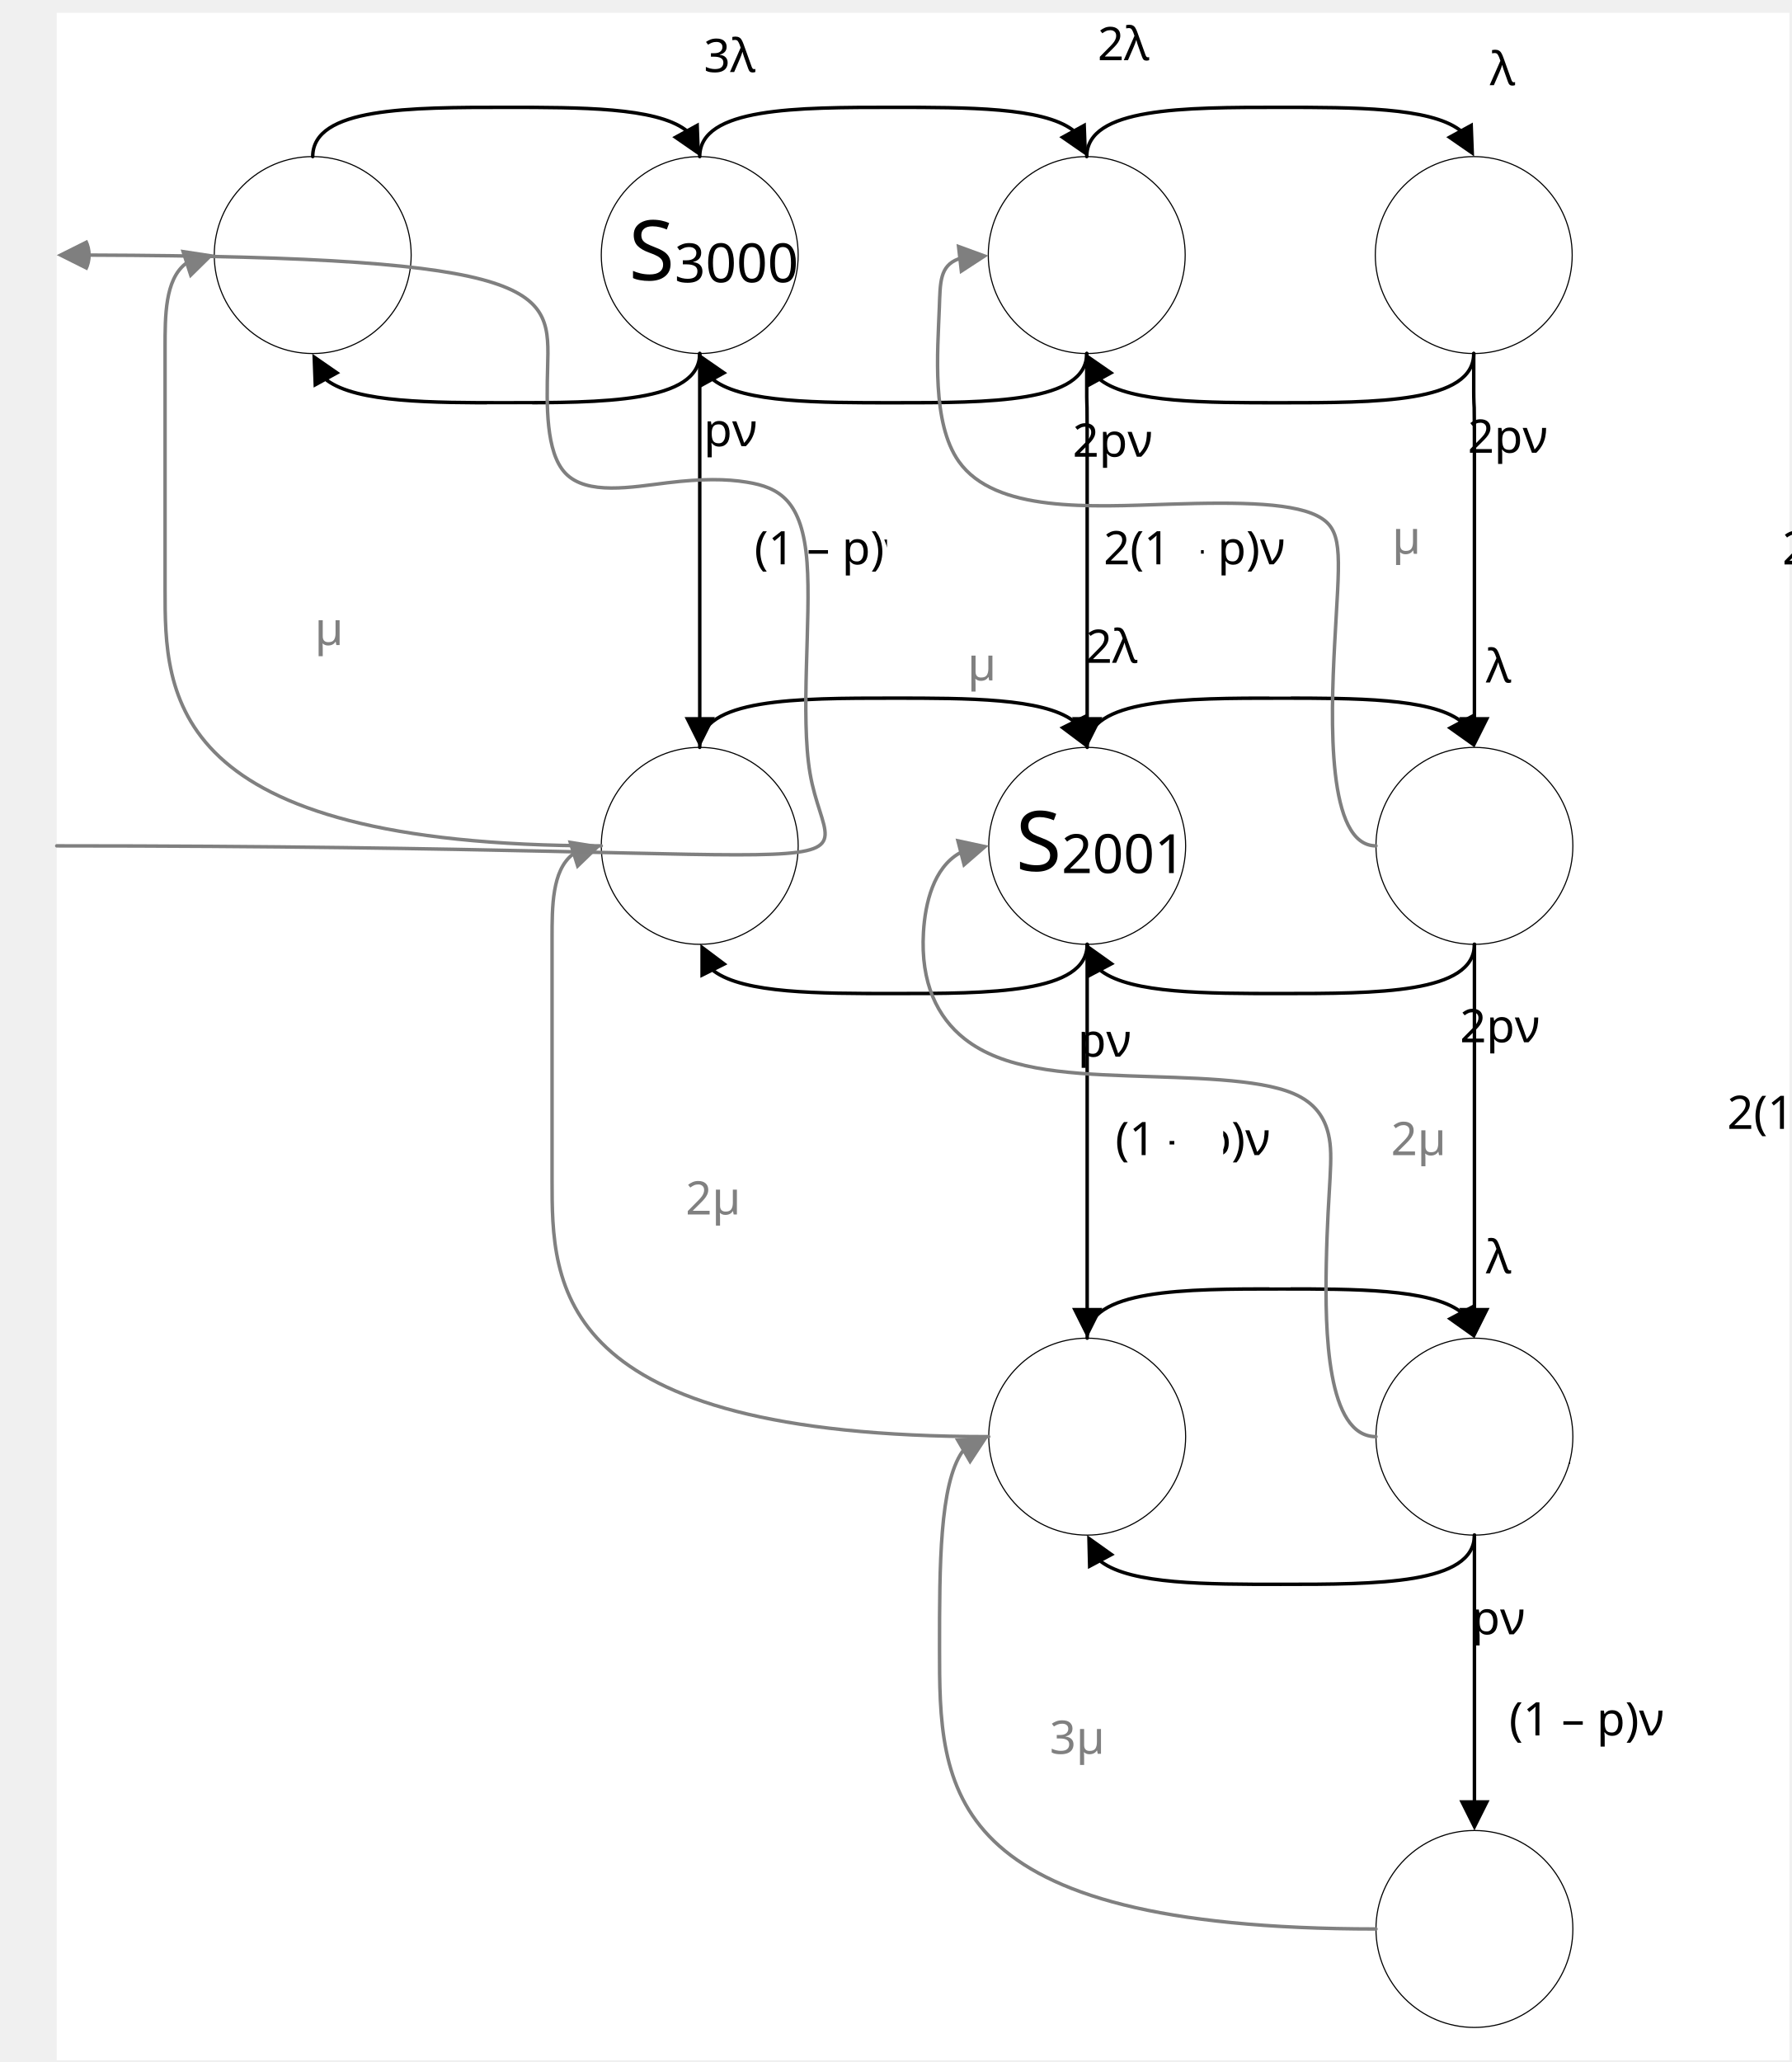
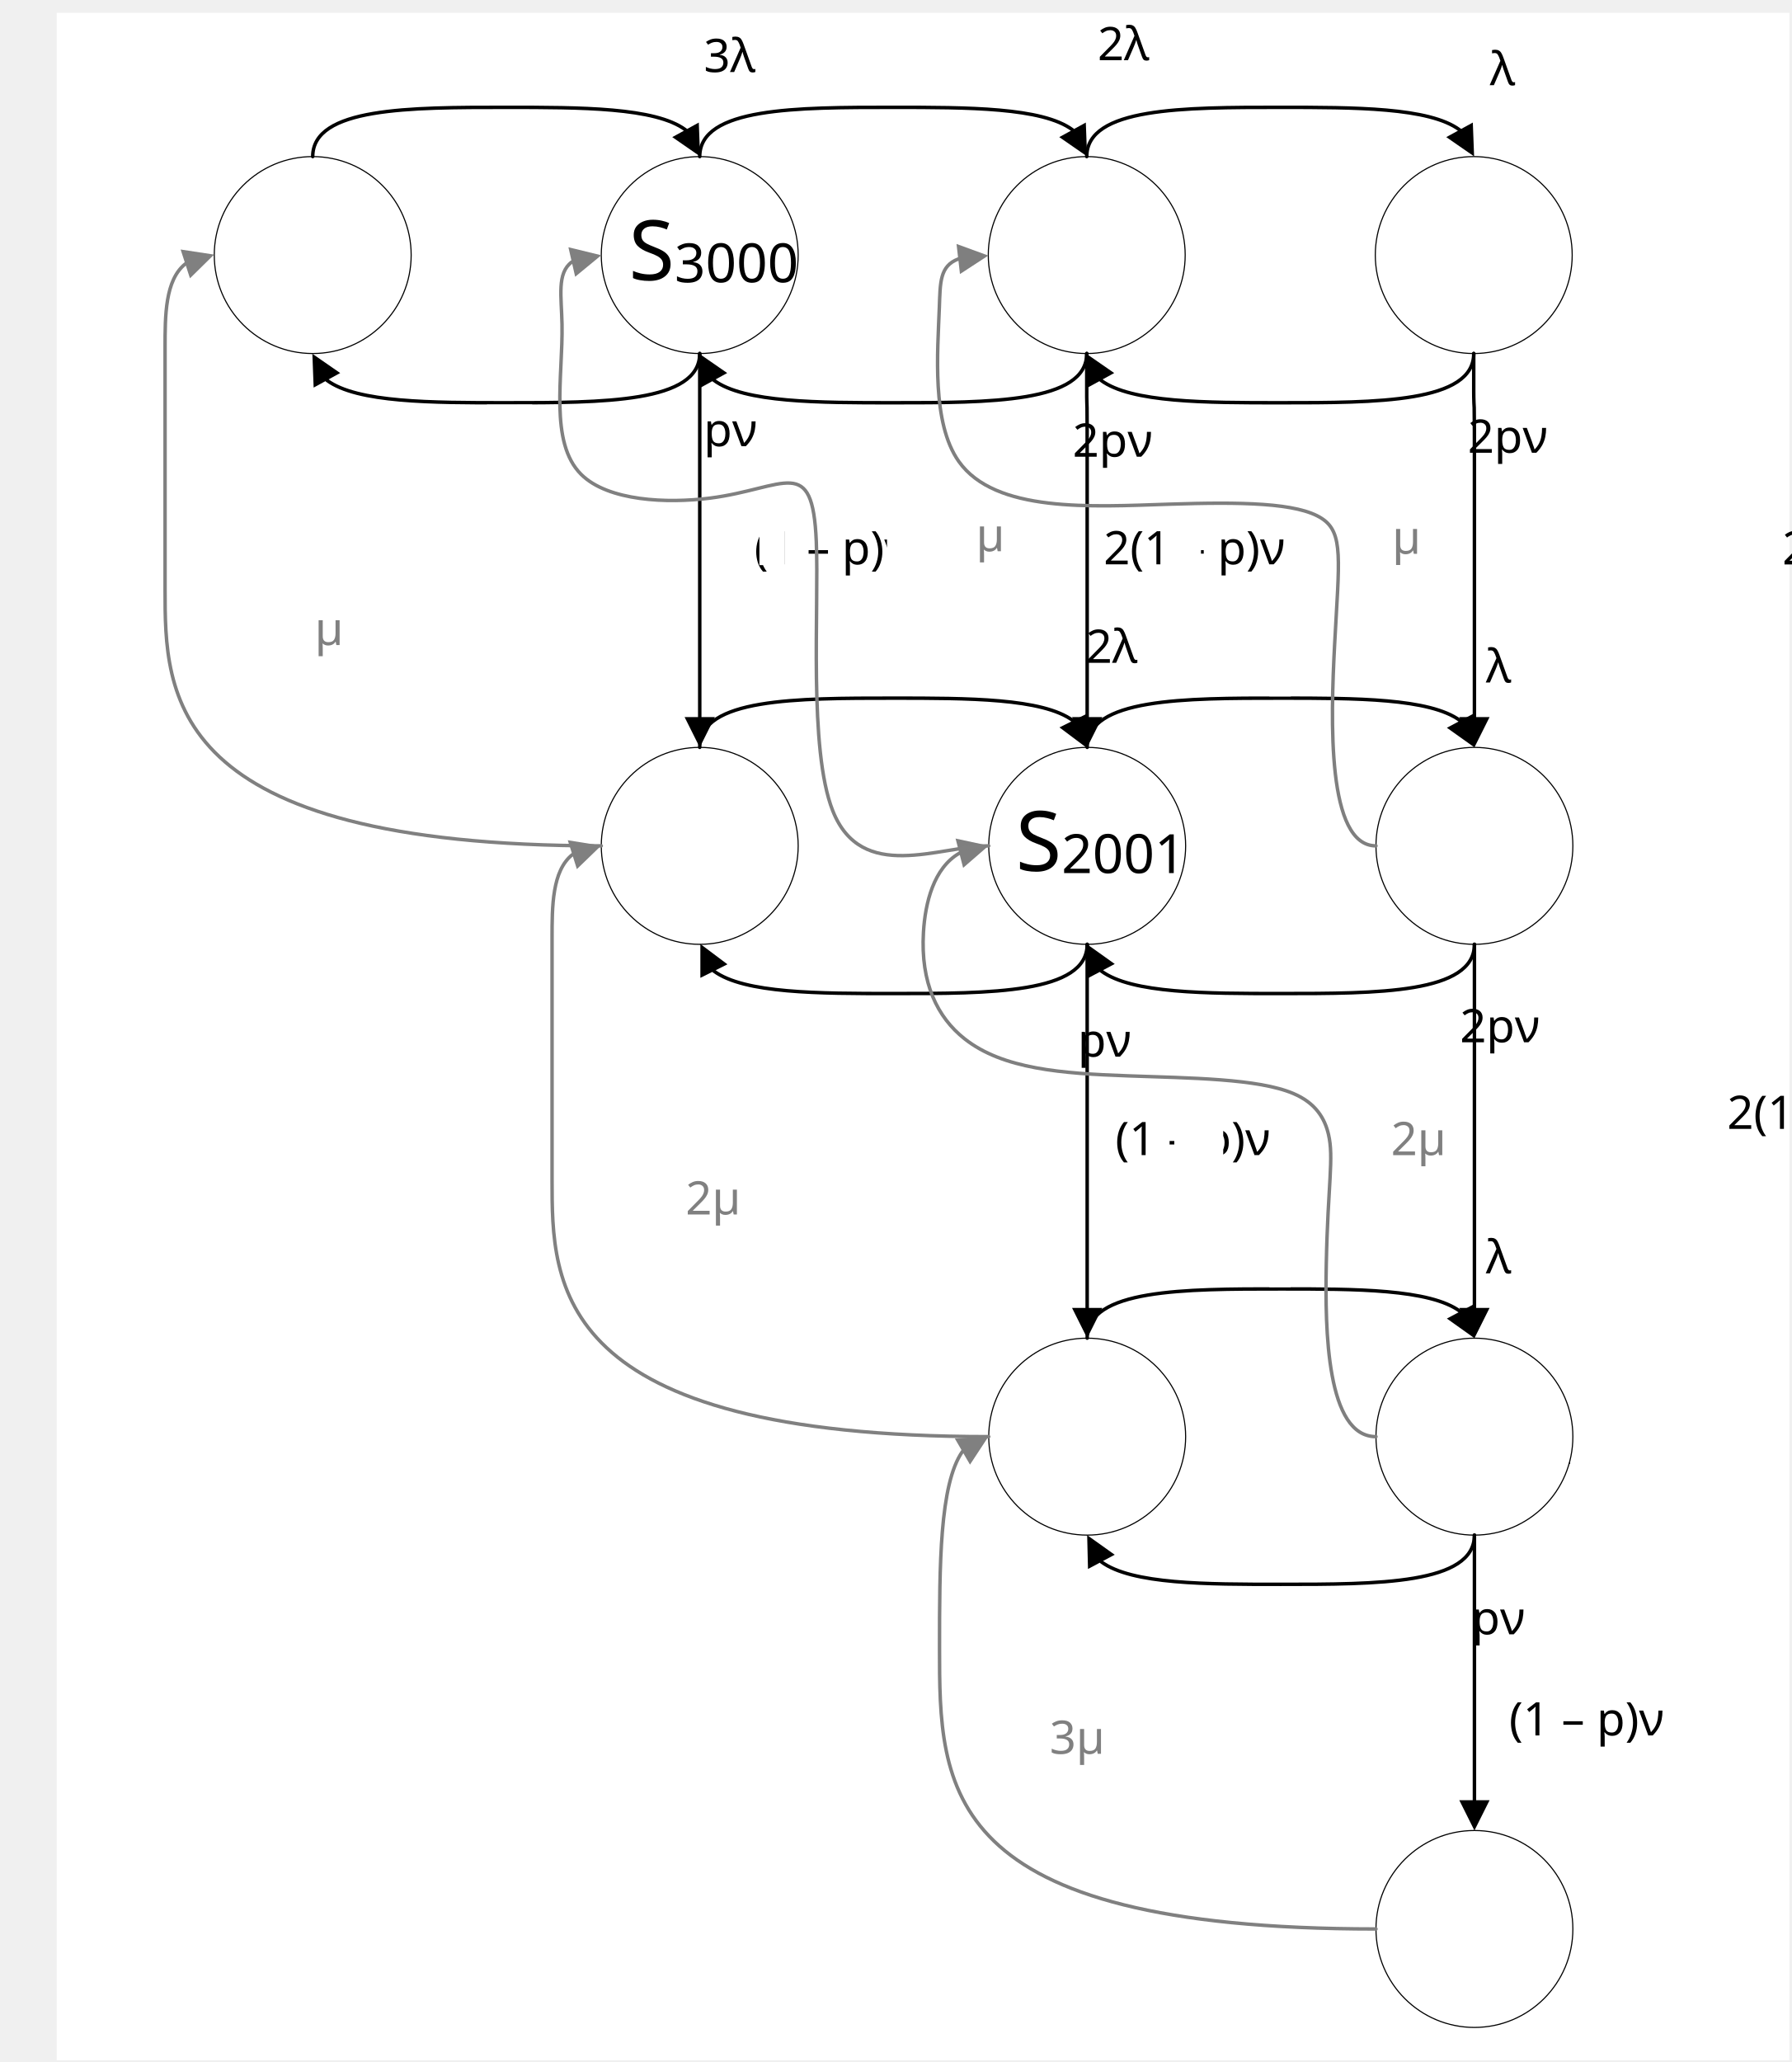
- <svg xmlns="http://www.w3.org/2000/svg" xmlns:ns1="http://schemas.microsoft.com/visio/2003/SVGExtensions/" xmlns:xlink="http://www.w3.org/1999/xlink" width="5.372in" height="6.183in" viewBox="0 0 386.792 445.211" xml:space="preserve" color-interpolation-filters="sRGB" class="st19">
+ <svg xmlns="http://www.w3.org/2000/svg" xmlns:ns1="http://schemas.microsoft.com/visio/2003/SVGExtensions/" xmlns:xlink="http://www.w3.org/1999/xlink" width="5.372in" height="6.183in" viewBox="0 0 386.792 445.211" xml:space="preserve" color-interpolation-filters="sRGB" class="st18">
  <ns1:documentProperties ns1:langID="1049" ns1:metric="true" ns1:viewMarkup="false" />
  <style type="text/css">
	
		.st1 {fill:#ffffff;stroke:none;stroke-linecap:round;stroke-linejoin:round;stroke-width:0.75}
		.st2 {fill:#ffffff;stroke:#000000;stroke-linecap:round;stroke-linejoin:round;stroke-width:0.24}
		.st3 {fill:#000000;fill-opacity:1;stroke:#000000;stroke-opacity:1;stroke-width:0.087}
		.st4 {fill:#000000;font-family:Calibri;font-size:1.5em}
		.st5 {baseline-shift:-32.495%;font-size:0.65em}
		.st6 {marker-end:url(#mrkr4-59);stroke:#000000;stroke-linecap:round;stroke-linejoin:round;stroke-width:0.75}
		.st7 {fill:#000000;fill-opacity:1;stroke:#000000;stroke-opacity:1;stroke-width:0.229}
		.st8 {fill:#ffffff;stroke:none;stroke-linecap:butt;stroke-width:7.2}
		.st9 {fill:#000000;font-family:Calibri;font-size:0.833em}
		.st10 {font-size:1em}
		.st11 {marker-end:url(#mrkr4-105);stroke:#000000;stroke-linecap:round;stroke-linejoin:round;stroke-width:0.75}
		.st12 {fill:#ffffff;stroke:none;stroke-linecap:butt}
		.st13 {marker-end:url(#mrkr4-191);stroke:#808080;stroke-linecap:round;stroke-linejoin:round;stroke-width:0.75}
		.st14 {fill:#808080;fill-opacity:1;stroke:#808080;stroke-opacity:1;stroke-width:0.229}
		.st15 {fill:#808080;font-family:Calibri;font-size:0.833em}
		.st16 {marker-end:url(#mrkr4-221);stroke:#7f7f7f;stroke-linecap:round;stroke-linejoin:round;stroke-width:0.75}
		.st17 {fill:#7f7f7f;fill-opacity:1;stroke:#7f7f7f;stroke-opacity:1;stroke-width:0.229}
- 		.st18 {marker-end:url(#mrkr6-229);stroke:#7f7f7f;stroke-linecap:round;stroke-linejoin:round;stroke-width:0.75}
- 		.st19 {fill:none;fill-rule:evenodd;font-size:12px;overflow:visible;stroke-linecap:square;stroke-miterlimit:3}
+ 		.st18 {fill:none;fill-rule:evenodd;font-size:12px;overflow:visible;stroke-linecap:square;stroke-miterlimit:3}
	
	</style>
  <defs id="Markers">
    <g id="lend4">
      <path d="M 2 1 L 0 0 L 2 -1 L 2 1 " style="stroke:none" />
    </g>
    <marker id="mrkr4-6" class="st3" ns1:arrowType="4" ns1:arrowSize="2" ns1:setback="23" refX="-23" orient="auto" markerUnits="strokeWidth" overflow="visible">
      <use xlink:href="#lend4" transform="scale(-11.5,-11.5) " />
    </marker>
    <marker id="mrkr4-59" class="st7" ns1:arrowType="4" ns1:arrowSize="2" ns1:setback="8.24" refX="-8.24" orient="auto" markerUnits="strokeWidth" overflow="visible">
      <use xlink:href="#lend4" transform="scale(-4.36,-4.36) " />
    </marker>
    <marker id="mrkr4-105" class="st7" ns1:arrowType="4" ns1:arrowSize="2" ns1:setback="8.72" refX="-8.72" orient="auto" markerUnits="strokeWidth" overflow="visible">
      <use xlink:href="#lend4" transform="scale(-4.36,-4.36) " />
    </marker>
    <marker id="mrkr4-191" class="st14" ns1:arrowType="4" ns1:arrowSize="2" ns1:setback="8.24" refX="-8.24" orient="auto" markerUnits="strokeWidth" overflow="visible">
      <use xlink:href="#lend4" transform="scale(-4.36,-4.36) " />
    </marker>
    <marker id="mrkr4-221" class="st17" ns1:arrowType="4" ns1:arrowSize="2" ns1:setback="8.24" refX="-8.24" orient="auto" markerUnits="strokeWidth" overflow="visible">
      <use xlink:href="#lend4" transform="scale(-4.36,-4.36) " />
    </marker>
-     <g id="lend6">
-       <path d="M 2 1 L 0 0 L 2.012 -1.006 C 2.329 -0.373 2.329 0.373 2.012 1.006 " style="stroke:none" />
-     </g>
-     <marker id="mrkr6-229" class="st17" ns1:arrowType="6" ns1:arrowSize="2" ns1:setback="9.33" refX="-9.33" orient="auto" markerUnits="strokeWidth" overflow="visible">
-       <use xlink:href="#lend6" transform="scale(-4.36,-4.36) " />
-     </marker>
  </defs>
  <g ns1:mID="0" ns1:index="1" ns1:groupContext="foregroundPage">
    <ns1:pageProperties ns1:drawingScale="0.0393701" ns1:pageScale="0.0393701" ns1:drawingUnits="24" ns1:shadowOffsetX="8.50394" ns1:shadowOffsetY="-8.50394" />
    <ns1:layer ns1:name="Соединительная линия" ns1:index="0" />
    <ns1:layer ns1:name="Блок-схема" ns1:index="1" />
    <g id="shape118-1" ns1:mID="118" ns1:groupContext="shape" transform="translate(12.2441,-0.375)">
      <rect x="0" y="3.148" width="374.173" height="442.063" class="st1" />
    </g>
    <g id="shape1-3" ns1:mID="1" ns1:groupContext="shape" ns1:layerMember="0;1" transform="translate(129.834,-368.879)">
      <ns1:userDefs>
        <ns1:ud ns1:nameU="visVersion" ns1:prompt="" ns1:val="VT0(15):26" />
      </ns1:userDefs>
      <ns1:textBlock ns1:margins="rect(2,2,2,2)" ns1:tabSpace="42.5197" />
      <ns1:textRect cx="21.26" cy="423.952" width="42.52" height="42.52" />
      <path d="M0 423.95 A21.26 21.26 0 0 1 42.52 423.95 A21.26 21.26 0 1 1 0 423.95 Z" class="st2" />
      <text x="5.27" y="429.35" class="st4" ns1:langID="1033">
        <ns1:paragraph ns1:horizAlign="1" />
        <ns1:tabList />S<tspan dy="-0.284em" class="st5" ns1:langID="1049" ns1:baseFontSize="18">2100</tspan>
      </text>
    </g>
    <g id="shape2-9" ns1:mID="2" ns1:groupContext="shape" ns1:layerMember="0;1" transform="translate(213.407,-368.879)">
      <ns1:userDefs>
        <ns1:ud ns1:nameU="visVersion" ns1:prompt="" ns1:val="VT0(15):26" />
      </ns1:userDefs>
      <ns1:textBlock ns1:margins="rect(2,2,2,2)" ns1:tabSpace="42.5197" />
      <ns1:textRect cx="21.26" cy="423.952" width="42.52" height="42.52" />
      <path d="M0 423.95 A21.26 21.26 0 0 1 42.52 423.95 A21.26 21.26 0 1 1 0 423.95 Z" class="st2" />
      <text x="5.27" y="429.35" class="st4" ns1:langID="1033">
        <ns1:paragraph ns1:horizAlign="1" />
        <ns1:tabList />S<tspan dy="-0.284em" class="st5" ns1:langID="1049" ns1:baseFontSize="18">1200</tspan>
      </text>
    </g>
    <g id="shape3-14" ns1:mID="3" ns1:groupContext="shape" ns1:layerMember="0;1" transform="translate(46.2598,-368.879)">
      <ns1:userDefs>
        <ns1:ud ns1:nameU="visVersion" ns1:prompt="" ns1:val="VT0(15):26" />
      </ns1:userDefs>
      <ns1:textBlock ns1:margins="rect(2,2,2,2)" ns1:tabSpace="42.5197" />
      <ns1:textRect cx="21.26" cy="423.952" width="42.52" height="42.52" />
      <path d="M0 423.95 A21.26 21.26 0 0 1 42.52 423.95 A21.26 21.26 0 1 1 0 423.95 Z" class="st2" />
      <text x="5.27" y="429.35" class="st4" ns1:langID="1033">
        <ns1:paragraph ns1:horizAlign="1" />
        <ns1:tabList />S<tspan dy="-0.284em" class="st5" ns1:langID="1049" ns1:baseFontSize="18">3000</tspan>
      </text>
    </g>
    <g id="shape6-19" ns1:mID="6" ns1:groupContext="shape" ns1:layerMember="0;1" transform="translate(296.981,-368.879)">
      <ns1:userDefs>
        <ns1:ud ns1:nameU="visVersion" ns1:prompt="" ns1:val="VT0(15):26" />
      </ns1:userDefs>
      <ns1:textBlock ns1:margins="rect(2,2,2,2)" ns1:tabSpace="42.5197" />
      <ns1:textRect cx="21.26" cy="423.952" width="42.52" height="42.52" />
      <path d="M0 423.95 A21.26 21.26 0 0 1 42.52 423.95 A21.26 21.26 0 1 1 0 423.95 Z" class="st2" />
      <text x="5.27" y="429.35" class="st4" ns1:langID="1033">
        <ns1:paragraph ns1:horizAlign="1" />
        <ns1:tabList />S<tspan dy="-0.284em" class="st5" ns1:langID="1049" ns1:baseFontSize="18">0210</tspan>
      </text>
    </g>
    <g id="shape49-24" ns1:mID="49" ns1:groupContext="shape" ns1:layerMember="0;1" transform="translate(213.504,-241.32)">
      <ns1:userDefs>
        <ns1:ud ns1:nameU="visVersion" ns1:prompt="" ns1:val="VT0(15):26" />
      </ns1:userDefs>
      <ns1:textBlock ns1:margins="rect(2,2,2,2)" ns1:tabSpace="42.5197" />
      <ns1:textRect cx="21.26" cy="423.952" width="42.52" height="42.52" />
      <path d="M0 423.95 A21.26 21.26 0 0 1 42.52 423.95 A21.26 21.26 0 1 1 0 423.95 Z" class="st2" />
      <text x="5.27" y="429.35" class="st4" ns1:langID="1033">
        <ns1:paragraph ns1:horizAlign="1" />
        <ns1:tabList />S<tspan dy="-0.284em" class="st5" ns1:langID="1049" ns1:baseFontSize="18">1101</tspan>
      </text>
    </g>
    <g id="shape50-29" ns1:mID="50" ns1:groupContext="shape" ns1:layerMember="0;1" transform="translate(297.126,-241.32)">
      <ns1:userDefs>
        <ns1:ud ns1:nameU="visVersion" ns1:prompt="" ns1:val="VT0(15):26" />
      </ns1:userDefs>
      <ns1:textBlock ns1:margins="rect(2,2,2,2)" ns1:tabSpace="42.5197" />
      <ns1:textRect cx="21.26" cy="423.952" width="42.52" height="42.52" />
      <path d="M0 423.95 A21.26 21.26 0 0 1 42.52 423.95 A21.26 21.26 0 1 1 0 423.95 Z" class="st2" />
      <text x="5.27" y="429.35" class="st4" ns1:langID="1033">
        <ns1:paragraph ns1:horizAlign="1" />
        <ns1:tabList />S<tspan dy="-0.284em" class="st5" ns1:langID="1049" ns1:baseFontSize="18">0201</tspan>
      </text>
    </g>
    <g id="shape51-34" ns1:mID="51" ns1:groupContext="shape" ns1:layerMember="0;1" transform="translate(129.834,-241.32)">
      <ns1:userDefs>
        <ns1:ud ns1:nameU="visVersion" ns1:prompt="" ns1:val="VT0(15):26" />
      </ns1:userDefs>
      <ns1:textBlock ns1:margins="rect(2,2,2,2)" ns1:tabSpace="42.5197" />
      <ns1:textRect cx="21.26" cy="423.952" width="42.52" height="42.52" />
      <path d="M0 423.95 A21.26 21.26 0 0 1 42.52 423.95 A21.26 21.26 0 1 1 0 423.95 Z" class="st2" />
      <text x="5.27" y="429.35" class="st4" ns1:langID="1033">
        <ns1:paragraph ns1:horizAlign="1" />
        <ns1:tabList />S<tspan dy="-0.284em" class="st5" ns1:langID="1049" ns1:baseFontSize="18">2001</tspan>
      </text>
    </g>
    <g id="shape56-39" ns1:mID="56" ns1:groupContext="shape" ns1:layerMember="0;1" transform="translate(213.504,-113.761)">
      <ns1:userDefs>
        <ns1:ud ns1:nameU="visVersion" ns1:prompt="" ns1:val="VT0(15):26" />
      </ns1:userDefs>
      <ns1:textBlock ns1:margins="rect(2,2,2,2)" ns1:tabSpace="42.5197" />
      <ns1:textRect cx="21.26" cy="423.952" width="42.52" height="42.52" />
      <path d="M0 423.95 A21.26 21.26 0 0 1 42.52 423.95 A21.26 21.26 0 1 1 0 423.95 Z" class="st2" />
      <text x="5.27" y="429.35" class="st4" ns1:langID="1033">
        <ns1:paragraph ns1:horizAlign="1" />
        <ns1:tabList />S<tspan dy="-0.284em" class="st5" ns1:langID="1049" ns1:baseFontSize="18">1002</tspan>
      </text>
    </g>
    <g id="shape57-44" ns1:mID="57" ns1:groupContext="shape" ns1:layerMember="0;1" transform="translate(297.126,-113.761)">
      <ns1:userDefs>
        <ns1:ud ns1:nameU="visVersion" ns1:prompt="" ns1:val="VT0(15):26" />
      </ns1:userDefs>
      <ns1:textBlock ns1:margins="rect(2,2,2,2)" ns1:tabSpace="42.5197" />
      <ns1:textRect cx="21.26" cy="423.952" width="42.52" height="42.52" />
      <path d="M0 423.95 A21.26 21.26 0 0 1 42.52 423.95 A21.26 21.26 0 1 1 0 423.95 Z" class="st2" />
      <text x="5.27" y="429.35" class="st4" ns1:langID="1033">
        <ns1:paragraph ns1:horizAlign="1" />
        <ns1:tabList />S<tspan dy="-0.284em" class="st5" ns1:langID="1049" ns1:baseFontSize="18">0102</tspan>
      </text>
    </g>
    <g id="shape60-49" ns1:mID="60" ns1:groupContext="shape" ns1:layerMember="0;1" transform="translate(297.126,-7.46161)">
      <ns1:userDefs>
        <ns1:ud ns1:nameU="visVersion" ns1:prompt="" ns1:val="VT0(15):26" />
      </ns1:userDefs>
      <ns1:textBlock ns1:margins="rect(2,2,2,2)" ns1:tabSpace="42.5197" />
      <ns1:textRect cx="21.26" cy="423.952" width="42.52" height="42.52" />
      <path d="M0 423.95 A21.26 21.26 0 0 1 42.52 423.95 A21.26 21.26 0 1 1 0 423.95 Z" class="st2" />
      <text x="5.27" y="429.35" class="st4" ns1:langID="1033">
        <ns1:paragraph ns1:horizAlign="1" />
        <ns1:tabList />S<tspan dy="-0.284em" class="st5" ns1:langID="1049" ns1:baseFontSize="18">0003</tspan>
      </text>
    </g>
    <g id="shape62-54" ns1:mID="62" ns1:groupContext="shape" ns1:layerMember="0" transform="translate(67.5197,-404.312)">
      <ns1:textBlock ns1:margins="rect(4,4,4,4)" ns1:tabSpace="42.5197" />
      <ns1:textRect cx="42.52" cy="416.865" width="50" height="20.004" />
      <path d="M0 438.12 C0 427.49 20.89 427.49 41.79 427.49 C57.87 427.49 73.96 427.49 80.51 432.35 L80.68 432.66" class="st6" />
      <rect ns1:rectContext="textBkgnd" x="37.671" y="410.865" width="9.697" height="12" class="st8" />
      <text x="37.67" y="419.87" class="st9" ns1:langID="1049">
        <ns1:paragraph ns1:horizAlign="1" />
        <ns1:tabList />3λ </text>
    </g>
    <g id="shape63-62" ns1:mID="63" ns1:groupContext="shape" ns1:layerMember="0" transform="translate(151.093,-404.312)">
      <ns1:textBlock ns1:margins="rect(4,4,4,4)" ns1:tabSpace="42.5197" />
      <ns1:textRect cx="43.985" cy="414.314" width="50" height="20.004" />
      <path d="M0 438.12 C0 427.49 20.89 427.49 41.79 427.49 C57.87 427.49 73.96 427.49 80.51 432.35 L80.68 432.66" class="st6" />
      <rect ns1:rectContext="textBkgnd" x="39.137" y="408.314" width="9.697" height="12" class="st8" />
      <text x="39.14" y="417.31" class="st9" ns1:langID="1049">
        <ns1:paragraph ns1:horizAlign="1" />
        <ns1:tabList />2λ </text>
    </g>
    <g id="shape64-69" ns1:mID="64" ns1:groupContext="shape" ns1:layerMember="0" transform="translate(234.667,-404.312)">
      <ns1:textBlock ns1:margins="rect(4,4,4,4)" ns1:tabSpace="42.5197" />
      <ns1:textRect cx="42.616" cy="419.7" width="50" height="20.004" />
      <path d="M0 438.12 C-0 427.49 20.89 427.49 41.79 427.49 C57.87 427.49 73.96 427.49 80.51 432.35 L80.68 432.66" class="st6" />
      <rect ns1:rectContext="textBkgnd" x="40.302" y="413.7" width="4.629" height="12" class="st8" />
      <text x="40.3" y="422.7" class="st9" ns1:langID="1049">
        <ns1:paragraph ns1:horizAlign="1" />
        <ns1:tabList />λ </text>
    </g>
    <g id="shape65-76" ns1:mID="65" ns1:groupContext="shape" ns1:layerMember="0" transform="translate(318.241,-361.792)">
      <ns1:textBlock ns1:margins="rect(4,4,4,4)" ns1:tabSpace="42.5197" />
      <ns1:textRect cx="-40.674" cy="456.55" width="50" height="20.004" />
      <path d="M0 438.12 C-0 448.75 -20.89 448.75 -41.79 448.75 C-57.87 448.75 -73.96 448.75 -80.51 443.9 L-80.68 443.59" class="st6" />
      <rect ns1:rectContext="textBkgnd" x="-48.079" y="450.55" width="14.81" height="12" class="st8" />
      <text x="-48.08" y="459.55" class="st9" ns1:langID="1033">
        <ns1:paragraph ns1:horizAlign="1" />
        <ns1:tabList />2p<tspan class="st10" ns1:langID="1049">ν</tspan>
      </text>
    </g>
    <g id="shape66-84" ns1:mID="66" ns1:groupContext="shape" ns1:layerMember="0" transform="translate(234.667,-361.792)">
      <ns1:textBlock ns1:margins="rect(4,4,4,4)" ns1:tabSpace="42.5197" />
      <ns1:textRect cx="-42.423" cy="457.4" width="50" height="20.004" />
      <path d="M0 438.12 C0 448.75 -20.89 448.75 -41.79 448.75 C-57.87 448.75 -73.96 448.75 -80.51 443.9 L-80.68 443.59" class="st6" />
      <rect ns1:rectContext="textBkgnd" x="-49.828" y="451.401" width="14.81" height="12" class="st8" />
      <text x="-49.83" y="460.4" class="st9" ns1:langID="1033">
        <ns1:paragraph ns1:horizAlign="1" />
        <ns1:tabList />2p<tspan class="st10" ns1:langID="1049">ν</tspan>
      </text>
    </g>
    <g id="shape67-92" ns1:mID="67" ns1:groupContext="shape" ns1:layerMember="0" transform="translate(151.093,-361.792)">
      <ns1:textBlock ns1:margins="rect(4,4,4,4)" ns1:tabSpace="42.5197" />
      <ns1:textRect cx="-41.054" cy="455.133" width="50" height="20.004" />
      <path d="M0 438.12 C-0 448.75 -20.89 448.75 -41.79 448.75 C-57.87 448.75 -73.96 448.75 -80.51 443.9 L-80.68 443.59" class="st6" />
      <rect ns1:rectContext="textBkgnd" x="-45.925" y="449.133" width="9.741" height="12" class="st8" />
      <text x="-45.92" y="458.13" class="st9" ns1:langID="1033">
        <ns1:paragraph ns1:horizAlign="1" />
        <ns1:tabList />p<tspan class="st10" ns1:langID="1049">ν</tspan>
      </text>
    </g>
    <g id="shape68-100" ns1:mID="68" ns1:groupContext="shape" ns1:layerMember="0" transform="translate(311.227,-368.879)">
      <ns1:textBlock ns1:margins="rect(4,4,4,4)" ns1:tabSpace="42.5197" />
      <ns1:textRect cx="44.582" cy="487.748" width="50" height="20.004" />
      <path d="M7.01 445.21 C7.01 450.53 7.01 452.3 7.01 453.39 C7.01 453.94 7.01 454.32 7.02 454.63 C7.03 455.84 7.07 455.84        7.11 456.92 C7.16 458.82 7.16 464.03 7.16 469.57 C7.16 479.97 7.16 491.54 7.16 523.71" class="st11" />
      <rect ns1:rectContext="textBkgnd" x="26.86" y="481.748" width="35.444" height="12" class="st8" />
      <text x="26.86" y="490.75" class="st9" ns1:langID="1033">
        <ns1:paragraph ns1:horizAlign="1" />
        <ns1:tabList />2(1 – p)<tspan class="st10" ns1:langID="1049">ν</tspan>
      </text>
    </g>
    <g id="shape69-109" ns1:mID="69" ns1:groupContext="shape" ns1:layerMember="0" transform="translate(311.299,-241.32)">
      <ns1:textBlock ns1:margins="rect(4,4,4,4)" ns1:tabSpace="42.5197" />
      <ns1:textRect cx="32.598" cy="482.062" width="50" height="20.004" />
      <path d="M7.09 445.21 C7.09 464.47 7.09 501.17 7.09 523.71" class="st11" />
      <rect ns1:rectContext="textBkgnd" x="14.876" y="476.062" width="35.444" height="12" class="st8" />
      <text x="14.88" y="485.06" class="st9" ns1:langID="1033">
        <ns1:paragraph ns1:horizAlign="1" />
        <ns1:tabList />2(1 – p)<tspan class="st10" ns1:langID="1049">ν</tspan>
      </text>
    </g>
    <g id="shape70-117" ns1:mID="70" ns1:groupContext="shape" ns1:layerMember="0" transform="translate(234.764,-276.753)">
      <ns1:textBlock ns1:margins="rect(4,4,4,4)" ns1:tabSpace="42.5197" />
      <ns1:textRect cx="41.669" cy="421.117" width="50" height="20.004" />
      <path d="M0 438.12 C0 427.49 20.91 427.49 41.81 427.49 C57.91 427.49 74 427.49 80.56 432.35 L80.73 432.67" class="st6" />
      <rect ns1:rectContext="textBkgnd" x="39.355" y="415.117" width="4.629" height="12" class="st12" />
      <text x="39.35" y="424.12" class="st9" ns1:langID="1049">
        <ns1:paragraph ns1:horizAlign="1" />
        <ns1:tabList />λ </text>
    </g>
    <g id="shape71-124" ns1:mID="71" ns1:groupContext="shape" ns1:layerMember="0" transform="translate(318.386,-234.233)">
      <ns1:textBlock ns1:margins="rect(4,4,4,4)" ns1:tabSpace="42.5197" />
      <ns1:textRect cx="-42.52" cy="456.267" width="50" height="20.004" />
      <path d="M0 438.12 C0 448.75 -20.91 448.75 -41.81 448.75 C-57.91 448.75 -74 448.75 -80.56 443.9 L-80.73 443.58" class="st6" />
      <rect ns1:rectContext="textBkgnd" x="-49.925" y="450.267" width="14.81" height="12" class="st8" />
      <text x="-49.92" y="459.27" class="st9" ns1:langID="1033">
        <ns1:paragraph ns1:horizAlign="1" />
        <ns1:tabList />2p<tspan class="st10" ns1:langID="1049">ν</tspan>
      </text>
    </g>
    <g id="shape72-132" ns1:mID="72" ns1:groupContext="shape" ns1:layerMember="0" transform="translate(151.093,-276.753)">
      <ns1:textBlock ns1:margins="rect(4,4,4,4)" ns1:tabSpace="42.5197" />
      <ns1:textRect cx="41.434" cy="416.865" width="50" height="20.004" />
      <path d="M0 438.12 C0 427.49 20.92 427.49 41.84 427.49 C57.94 427.49 74.05 427.49 80.61 432.35 L80.77 432.67" class="st6" />
      <rect ns1:rectContext="textBkgnd" x="36.586" y="410.865" width="9.697" height="12" class="st8" />
      <text x="36.59" y="419.87" class="st9" ns1:langID="1049">
        <ns1:paragraph ns1:horizAlign="1" />
        <ns1:tabList />2λ </text>
    </g>
    <g id="shape73-139" ns1:mID="73" ns1:groupContext="shape" ns1:layerMember="0" transform="translate(234.764,-234.233)">
      <ns1:textBlock ns1:margins="rect(4,4,4,4)" ns1:tabSpace="42.5197" />
      <ns1:textRect cx="-43.937" cy="459.385" width="50" height="20.004" />
      <path d="M0 438.12 C-0 448.75 -20.92 448.75 -41.84 448.75 C-57.94 448.75 -74.05 448.75 -80.61 443.9 L-80.77 443.58" class="st6" />
      <rect ns1:rectContext="textBkgnd" x="-48.808" y="453.385" width="9.741" height="12" class="st8" />
      <text x="-48.81" y="462.38" class="st9" ns1:langID="1033">
        <ns1:paragraph ns1:horizAlign="1" />
        <ns1:tabList />p<tspan class="st10" ns1:langID="1049">ν</tspan>
      </text>
    </g>
    <g id="shape74-147" ns1:mID="74" ns1:groupContext="shape" ns1:layerMember="0" transform="translate(144.007,-368.879)">
      <ns1:textBlock ns1:margins="rect(4,4,4,4)" ns1:tabSpace="42.5197" />
      <ns1:textRect cx="-12.708" cy="487.731" width="50" height="20.004" />
      <path d="M7.09 445.21 C7.09 464.47 7.09 501.17 7.09 523.71" class="st11" />
      <rect ns1:rectContext="textBkgnd" x="-27.895" y="481.731" width="30.376" height="12" class="st8" />
      <text x="-27.9" y="490.73" class="st9" ns1:langID="1033">
        <ns1:paragraph ns1:horizAlign="1" />
        <ns1:tabList />(1 – p)<tspan class="st10" ns1:langID="1049">ν</tspan>
      </text>
    </g>
    <g id="shape75-155" ns1:mID="75" ns1:groupContext="shape" ns1:layerMember="0" transform="translate(227.629,-368.879)">
      <ns1:textBlock ns1:margins="rect(4,4,4,4)" ns1:tabSpace="42.5197" />
      <ns1:textRect cx="-18.373" cy="487.723" width="50" height="20.004" />
      <path d="M7.04 445.21 C7.04 450.53 7.04 452.3 7.04 453.39 C7.04 453.94 7.04 454.32 7.04 454.63 C7.05 455.84 7.08 455.84        7.1 456.92 C7.13 458.82 7.13 464.03 7.13 469.57 C7.13 479.97 7.13 491.54 7.13 523.71" class="st11" />
-       <rect ns1:rectContext="textBkgnd" x="-36.096" y="481.723" width="35.444" height="12" class="st8" />
+       <rect ns1:rectContext="textBkgnd" x="-36.096" y="481.723" width="35.444" height="12" class="st12" />
      <text x="-36.1" y="490.72" class="st9" ns1:langID="1033">
        <ns1:paragraph ns1:horizAlign="1" />
        <ns1:tabList />2(1 – p)<tspan class="st10" ns1:langID="1049">ν</tspan>
      </text>
    </g>
    <g id="shape76-163" ns1:mID="76" ns1:groupContext="shape" ns1:layerMember="0" transform="translate(311.299,-113.761)">
      <ns1:textBlock ns1:margins="rect(4,4,4,4)" ns1:tabSpace="42.5197" />
      <ns1:textRect cx="-17.008" cy="485.463" width="50" height="20.004" />
      <path d="M7.09 445.21 C7.09 459.2 7.09 485.45 7.09 502.45" class="st11" />
-       <rect ns1:rectContext="textBkgnd" x="-32.196" y="479.464" width="30.376" height="12" class="st12" />
+       <rect ns1:rectContext="textBkgnd" x="-32.196" y="479.464" width="30.376" height="12" class="st8" />
      <text x="-32.2" y="488.46" class="st9" ns1:langID="1033">
        <ns1:paragraph ns1:horizAlign="1" />
        <ns1:tabList />(1 – p)<tspan class="st10" ns1:langID="1049">ν</tspan>
      </text>
    </g>
    <g id="shape77-171" ns1:mID="77" ns1:groupContext="shape" ns1:layerMember="0" transform="translate(234.764,-149.194)">
      <ns1:textBlock ns1:margins="rect(4,4,4,4)" ns1:tabSpace="42.5197" />
      <ns1:textRect cx="41.669" cy="421.117" width="50" height="20.004" />
      <path d="M0 438.12 C0 427.49 20.91 427.49 41.81 427.49 C57.91 427.49 74 427.49 80.56 432.35 L80.73 432.67" class="st6" />
      <rect ns1:rectContext="textBkgnd" x="39.355" y="415.117" width="4.629" height="12" class="st8" />
      <text x="39.35" y="424.12" class="st9" ns1:langID="1049">
        <ns1:paragraph ns1:horizAlign="1" />
        <ns1:tabList />λ </text>
    </g>
    <g id="shape79-178" ns1:mID="79" ns1:groupContext="shape" ns1:layerMember="0" transform="translate(318.386,-106.674)">
      <ns1:textBlock ns1:margins="rect(4,4,4,4)" ns1:tabSpace="42.5197" />
      <ns1:textRect cx="-42.52" cy="456.55" width="50" height="20.004" />
      <path d="M0 438.12 C0 448.75 -20.91 448.75 -41.81 448.75 C-57.91 448.75 -74 448.75 -80.56 443.9 L-80.73 443.58" class="st6" />
-       <rect ns1:rectContext="textBkgnd" x="-47.39" y="450.55" width="9.741" height="12" class="st12" />
+       <rect ns1:rectContext="textBkgnd" x="-47.39" y="450.55" width="9.741" height="12" class="st8" />
      <text x="-47.39" y="459.55" class="st9" ns1:langID="1033">
        <ns1:paragraph ns1:horizAlign="1" />
        <ns1:tabList />p<tspan class="st10" ns1:langID="1049">ν</tspan>
      </text>
    </g>
    <g id="shape81-186" ns1:mID="81" ns1:groupContext="shape" ns1:layerMember="0" transform="translate(297.126,-28.7215)">
      <ns1:textBlock ns1:margins="rect(4,4,4,4)" ns1:tabSpace="42.5197" />
      <ns1:textRect cx="-111.969" cy="404.393" width="50" height="20.004" />
      <path d="M0 445.21 C-94.25 445.21 -94.25 414.87 -94.25 384.54 C-94.25 366.87 -94.25 349.2 -89.31 342.13 L-89 341.95" class="st13" />
      <rect ns1:rectContext="textBkgnd" x="-117.252" y="398.393" width="10.566" height="12" class="st8" />
      <text x="-117.25" y="407.39" class="st15" ns1:langID="1033">
        <ns1:paragraph ns1:horizAlign="1" />
        <ns1:tabList />3μ </text>
    </g>
    <g id="shape82-194" ns1:mID="82" ns1:groupContext="shape" ns1:layerMember="0" transform="translate(213.504,-135.021)">
      <ns1:textBlock ns1:margins="rect(4,4,4,4)" ns1:tabSpace="42.5197" />
      <ns1:textRect cx="-106.972" cy="394.243" width="50" height="20.004" />
      <path d="M0 445.21 C-94.3 445.21 -94.3 412.5 -94.3 389.83 C-94.3 368.31 -94.3 355.86 -94.3 337.62 C-94.3 330.75 -94.3        323.05 -89.93 319.56 L-89.58 319.45" class="st13" />
      <rect ns1:rectContext="textBkgnd" x="-112.255" y="388.243" width="10.566" height="12" class="st8" />
      <text x="-112.25" y="397.24" class="st15" ns1:langID="1033">
        <ns1:paragraph ns1:horizAlign="1" />
        <ns1:tabList />2μ </text>
    </g>
    <g id="shape83-201" ns1:mID="83" ns1:groupContext="shape" ns1:layerMember="0" transform="translate(129.834,-262.58)">
      <ns1:textBlock ns1:margins="rect(4,4,4,4)" ns1:tabSpace="42.5197" />
      <ns1:textRect cx="-105.914" cy="398.857" width="50" height="20.004" />
      <path d="M0 445.21 C-94.2 445.21 -94.2 412.5 -94.2 389.85 C-94.2 368.32 -94.2 355.86 -94.2 337.62 C-94.2 330.75 -94.2        323.05 -89.83 319.56 L-89.49 319.45" class="st13" />
      <rect ns1:rectContext="textBkgnd" x="-108.663" y="392.858" width="5.498" height="12" class="st8" />
      <text x="-108.66" y="401.86" class="st15" ns1:langID="1033">
        <ns1:paragraph ns1:horizAlign="1" />
        <ns1:tabList />μ </text>
    </g>
    <g id="shape93-208" ns1:mID="93" ns1:groupContext="shape" ns1:layerMember="0" transform="translate(241.85,-241.32)">
      <ns1:textBlock ns1:margins="rect(4,4,4,4)" ns1:tabSpace="42.5197" />
      <ns1:textRect cx="-32.598" cy="487.731" width="50" height="20.004" />
      <path d="M-7.09 445.21 L-7.09 523.71" class="st11" />
      <rect ns1:rectContext="textBkgnd" x="-47.786" y="481.731" width="30.376" height="12" class="st8" />
      <text x="-47.79" y="490.73" class="st9" ns1:langID="1033">
        <ns1:paragraph ns1:horizAlign="1" />
        <ns1:tabList />(1 – p)<tspan class="st10" ns1:langID="1049">ν</tspan>
      </text>
    </g>
    <g id="shape119-216" ns1:mID="119" ns1:groupContext="shape" ns1:layerMember="0" transform="translate(297.126,-135.021)">
      <ns1:textBlock ns1:margins="rect(4,4,4,4)" ns1:tabSpace="42.5197" />
      <ns1:textRect cx="-38.268" cy="381.432" width="50" height="20.004" />
      <path d="M0 445.21 C-10.63 445.21 -11.02 422.46 -10.73 407.97 C-10.38 390.54 -9.06 385.06 -10.26 379.93 C-11.07 376.47        -13.03 373.17 -17.83 371.13 C-25.45 367.88 -40.21 367.79 -53.55 367.31 C-67.87 366.8 -80.56 365.85 -88.84        359.31 C-94.71 354.68 -98.37 347.26 -97.72 336.32 C-97.35 329.98 -95.53 322.45 -89.97 319.24 L-89.62 319.15" class="st16" />
-       <rect ns1:rectContext="textBkgnd" x="-43.551" y="375.432" width="10.566" height="12" class="st8" />
+       <rect ns1:rectContext="textBkgnd" x="-43.551" y="375.432" width="10.566" height="12" class="st12" />
      <text x="-43.55" y="384.43" class="st15" ns1:langID="1033">
        <ns1:paragraph ns1:horizAlign="1" />
        <ns1:tabList />2μ </text>
    </g>
-     <g id="shape121-224" ns1:mID="121" ns1:groupContext="shape" ns1:layerMember="0" transform="translate(5.15748,-262.58)">
-       <ns1:textBlock ns1:margins="rect(4,4,4,4)" ns1:tabSpace="42.5197" />
-       <ns1:textRect cx="159.743" cy="406.488" width="50" height="20.004" />
-       <path d="M7.09 445.21 C197.72 445.21 174.16 455.26 169.76 429.57 C167.63 417.1 170.01 396.2 169.11 384.04 C168.12 370.62        163.12 367.82 156.07 366.68 C151.67 365.97 146.47 365.91 138.93 366.82 C131.4 367.73 121.52 369.63 116.9        364.72 C112.66 360.21 112.88 349.96 113.09 341.92 C113.55 325.15 114.02 317.99 14.44 317.66 L14.08 317.66" class="st18" />
-       <rect ns1:rectContext="textBkgnd" x="156.994" y="400.488" width="5.498" height="12" class="st8" />
-       <text x="156.99" y="409.49" class="st15" ns1:langID="1033">
-         <ns1:paragraph ns1:horizAlign="1" />
-         <ns1:tabList />μ </text>
-     </g>
-     <g id="shape122-232" ns1:mID="122" ns1:groupContext="shape" ns1:layerMember="0" transform="translate(297.126,-262.58)">
+     <g id="shape122-224" ns1:mID="122" ns1:groupContext="shape" ns1:layerMember="0" transform="translate(297.126,-262.58)">
      <ns1:textBlock ns1:margins="rect(4,4,4,4)" ns1:tabSpace="42.5197" />
      <ns1:textRect cx="-40.535" cy="379.164" width="50" height="20.004" />
      <path d="M0 445.21 C-10.63 445.21 -9.8 418.21 -8.92 401.58 C-7.96 383.43 -6.96 377.64 -11.67 374.54 C-16.91 371.08 -29.21        370.94 -44.66 371.44 C-61.56 371.99 -82.23 373.31 -90.09 362.21 C-95.99 353.86 -94.64 338.48 -94.29 328.98        C-94.09 323.53 -94.21 320.02 -90.2 318.5 L-89.85 318.46" class="st16" />
-       <rect ns1:rectContext="textBkgnd" x="-43.285" y="373.164" width="5.498" height="12" class="st8" />
+       <rect ns1:rectContext="textBkgnd" x="-43.285" y="373.164" width="5.498" height="12" class="st12" />
      <text x="-43.28" y="382.16" class="st15" ns1:langID="1033">
+         <ns1:paragraph ns1:horizAlign="1" />
+         <ns1:tabList />μ </text>
+     </g>
+     <g id="shape126-231" ns1:mID="126" ns1:groupContext="shape" ns1:layerMember="0" transform="translate(213.504,-262.58)">
+       <ns1:textBlock ns1:margins="rect(4,4,4,4)" ns1:tabSpace="42.5197" />
+       <ns1:textRect cx="-46.772" cy="378.597" width="50" height="20.004" />
+       <path d="M0 445.21 C-10.63 445.21 -27.47 453.36 -33.69 437.62 C-38.94 424.34 -36.63 394.05 -37.24 379.46 C-38.05 360.47        -43.8 368.02 -60.19 370.13 C-69.48 371.32 -82.19 370.77 -87.99 365.03 C-94.96 358.14 -91.93 343.75 -92.15        332.59 C-92.26 326.61 -93.31 321.56 -90.04 319.15 L-89.69 319.07" class="st13" />
+       <rect ns1:rectContext="textBkgnd" x="-49.521" y="372.598" width="5.498" height="12" class="st8" />
+       <text x="-49.52" y="381.6" class="st15" ns1:langID="1033">
        <ns1:paragraph ns1:horizAlign="1" />
        <ns1:tabList />μ </text>
    </g>
  </g>
</svg>
